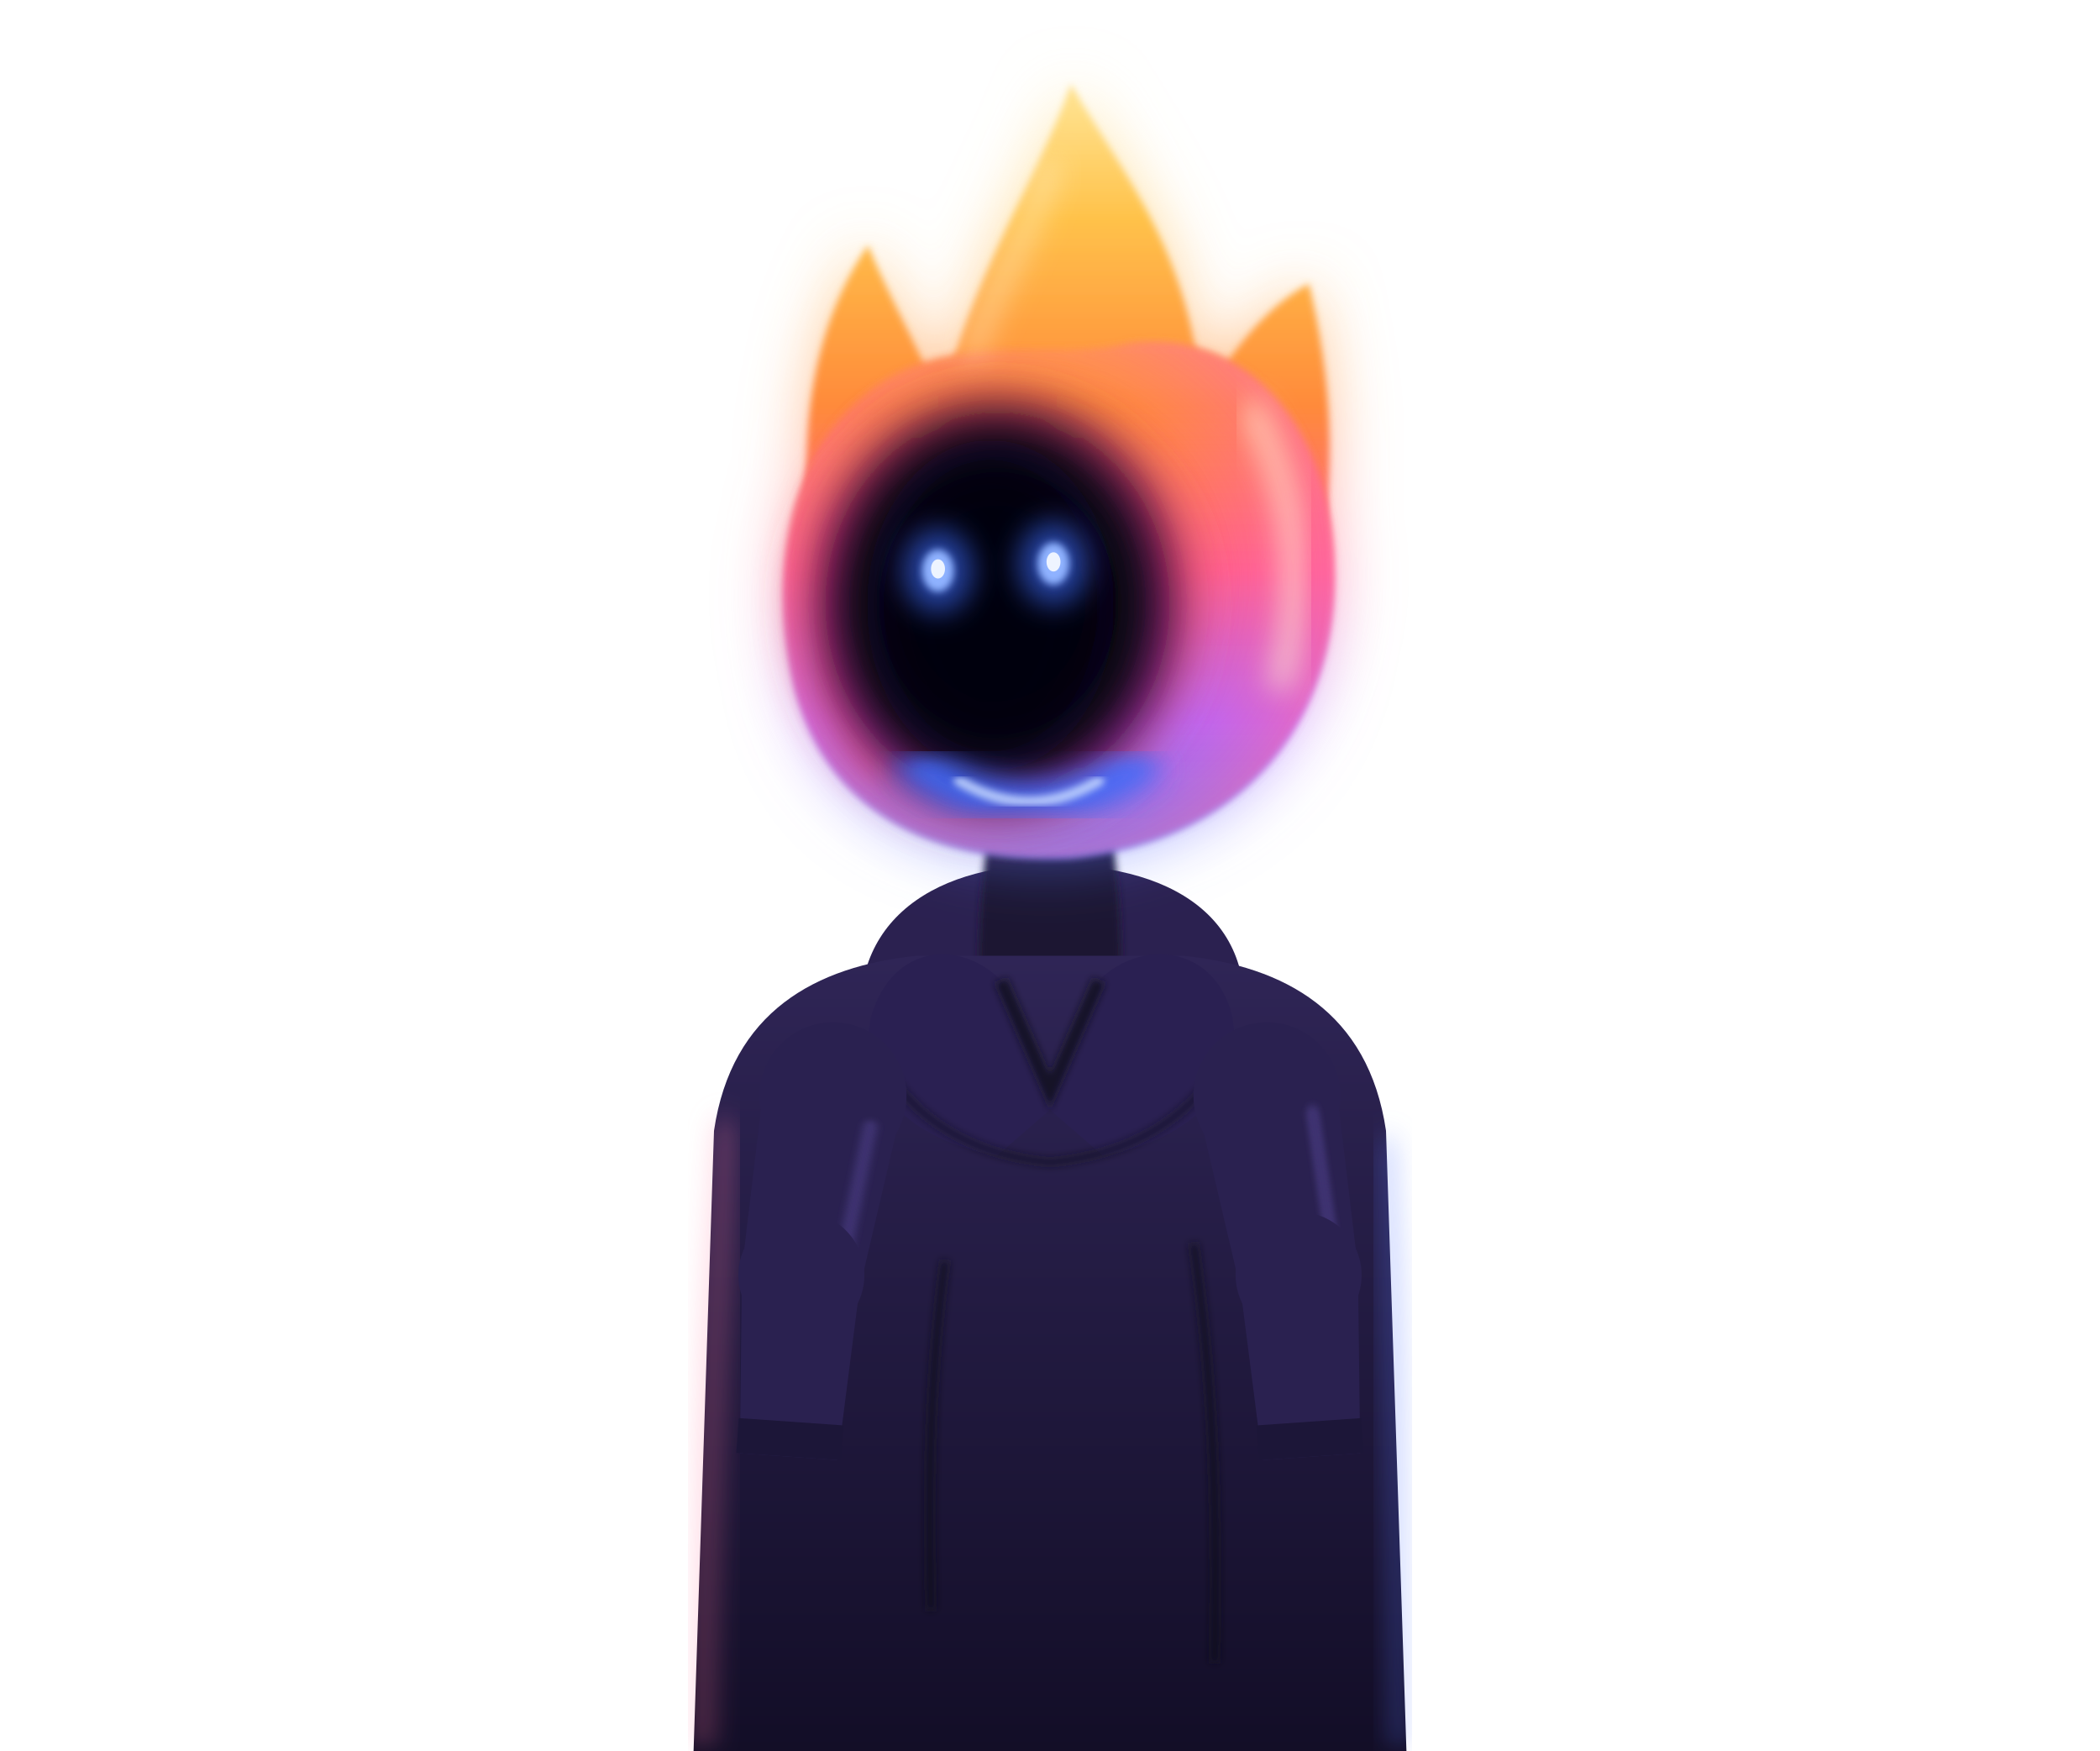
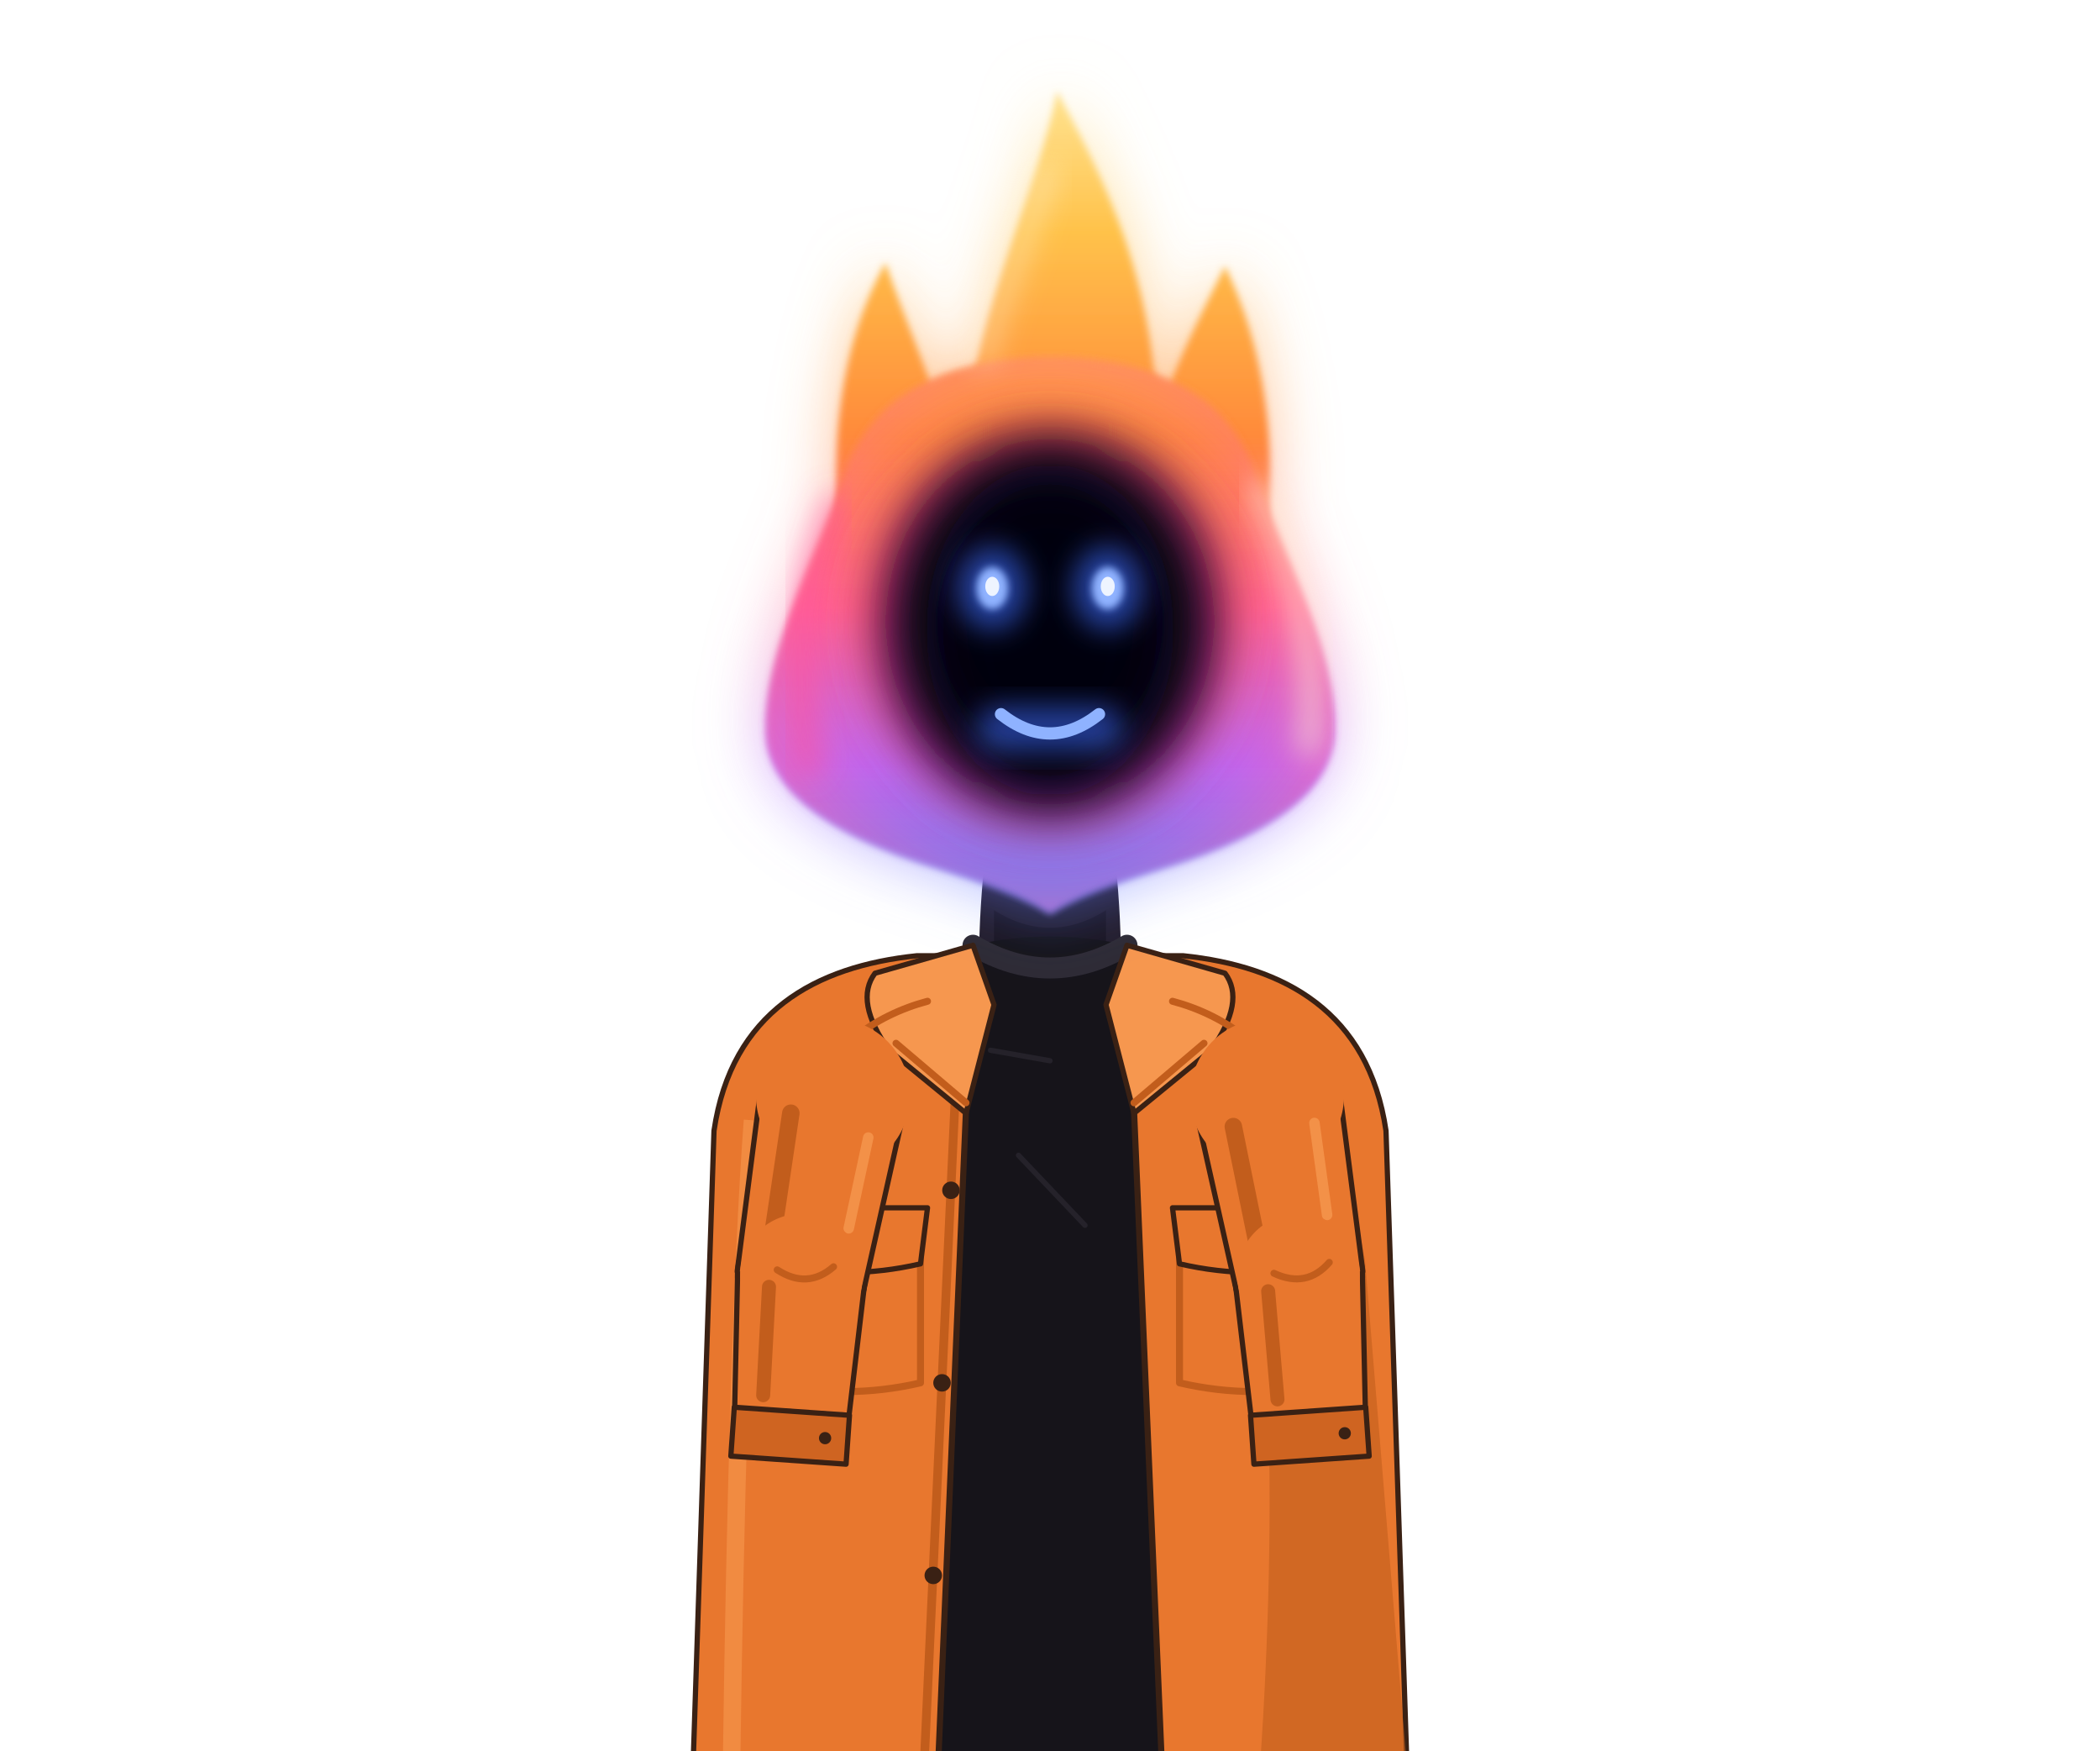
<svg xmlns="http://www.w3.org/2000/svg" viewBox="0 0 1200 1000" width="1200" height="1000">
  <defs>
-     <linearGradient id="fl" gradientUnits="userSpaceOnUse" x1="600" y1="490" x2="600" y2="60">
+     <linearGradient id="fl" gradientUnits="userSpaceOnUse" x1="600" y1="510" x2="600" y2="60">
      <stop offset="0" stop-color="#4f7dff" />
-       <stop offset="0.18" stop-color="#b064ff" />
-       <stop offset="0.38" stop-color="#ff5f8f" />
-       <stop offset="0.6" stop-color="#ff8a3a" />
-       <stop offset="0.85" stop-color="#ffc24a" />
+       <stop offset="0.16" stop-color="#b064ff" />
+       <stop offset="0.36" stop-color="#ff5f8f" />
+       <stop offset="0.58" stop-color="#ff8a3a" />
+       <stop offset="0.84" stop-color="#ffc24a" />
      <stop offset="1" stop-color="#ffe08a" />
    </linearGradient>
-     <radialGradient id="rim" gradientUnits="userSpaceOnUse" cx="590" cy="330" r="190">
+     <radialGradient id="rim" gradientUnits="userSpaceOnUse" cx="600" cy="350" r="200">
      <stop offset="0.55" stop-color="#ff6aa8" stop-opacity="0" />
-       <stop offset="1" stop-color="#ff6aa8" stop-opacity="0.75" />
+       <stop offset="1" stop-color="#ff6aa8" stop-opacity="0.7" />
    </radialGradient>
    <radialGradient id="void" cx="0.5" cy="0.46" r="0.5">
      <stop offset="0" stop-color="#030208" />
      <stop offset="0.45" stop-color="#070410" />
      <stop offset="0.64" stop-color="#1c0a2a" />
      <stop offset="0.78" stop-color="#5a1446" stop-opacity="0.75" />
      <stop offset="0.9" stop-color="#c03a5a" stop-opacity="0.3" />
      <stop offset="1" stop-color="#ff7a50" stop-opacity="0" />
    </radialGradient>
-     <linearGradient id="hood" x1="0" y1="0" x2="0" y2="1">
-       <stop offset="0" stop-color="#2f2556" />
-       <stop offset="1" stop-color="#120d26" />
-     </linearGradient>
    <filter id="b2" x="-20%" y="-20%" width="140%" height="140%">
      <feGaussianBlur stdDeviation="2" />
    </filter>
    <filter id="b8" x="-40%" y="-40%" width="180%" height="180%">
      <feGaussianBlur stdDeviation="8" />
    </filter>
    <filter id="b18" x="-60%" y="-60%" width="220%" height="220%">
      <feGaussianBlur stdDeviation="18" />
    </filter>
  </defs>
  <g id="pres-body">
-     <path d="M494,600 C480,530 530,494 600,494 C676,494 724,530 708,600 Z" fill="#2b2150" />
-     <path d="M568,450 C562,490 558,530 560,570 L640,570 C642,530 638,490 632,450 Z" fill="#1a1433" filter="url(#b2)" />
-     <path d="M524,546 C466,552 418,578 408,646 L396,1010 L804,1010 L792,646 C782,578 734,552 676,546 Z" fill="url(#hood)" />
-     <path d="M498,580 C510,540 548,536 572,560 L600,624 L628,560 C652,536 694,540 704,580 C712,620 680,652 630,660 L600,634 L570,660 C520,652 488,620 498,580 Z" fill="#2a2052" />
-     <path d="M572,560 L600,624 L628,560" stroke="#0c0819" stroke-width="8" fill="none" opacity="0.7" filter="url(#b2)" />
-     <path d="M500,600 C520,640 556,660 600,664 C644,660 682,640 702,600" stroke="#0c0819" stroke-width="5" fill="none" opacity="0.5" filter="url(#b2)" />
-     <path d="M416,640 C410,720 404,840 400,1010" stroke="#ff7aa0" stroke-width="12" fill="none" opacity="0.35" filter="url(#b8)" />
-     <path d="M790,650 C796,740 800,860 802,1010" stroke="#5b7cff" stroke-width="12" fill="none" opacity="0.35" filter="url(#b8)" />
-     <path d="M540,720 C532,780 530,840 532,920 M682,710 C692,780 696,850 694,950" stroke="#0c0819" stroke-width="6" fill="none" opacity="0.55" filter="url(#b2)" />
+     <path d="M568,450 C562,490 558,530 560,570 L640,570 C642,530 638,490 632,450 Z" fill="#241e2c" />
+     <path d="M568,520 Q600,540 632,520 L632,560 L568,560 Z" fill="#000" opacity="0.25" />
+     <path d="M524,546 C466,552 418,578 408,646 L396,1010 L804,1010 L792,646 C782,578 734,552 676,546 Z" fill="#e8772e" stroke="#3a2114" stroke-width="3" stroke-linejoin="round" />
+     <clipPath id="swc">
+       <path d="M524,546 C466,552 418,578 408,646 L396,1010 L804,1010 L792,646 C782,578 734,552 676,546 Z" />
+     </clipPath>
+     <g clip-path="url(#swc)">
+       <path d="M700,600 C740,620 770,660 780,720 L804,1010 L720,1010 C730,860 728,720 700,600 Z" fill="#c25d1c" opacity="0.6" />
+       <path d="M430,640 C424,720 420,860 418,1010" stroke="#f6974f" stroke-width="10" fill="none" opacity="0.6" />
+     </g>
+     <path d="M556,540 Q600,530 644,540 L664,1010 L536,1010 Z" fill="#16141a" />
+     <path d="M556,540 Q600,566 644,540" stroke="#2e2b35" stroke-width="12" fill="none" stroke-linecap="round" />
+     <path d="M566,600 L600,606 M582,660 L620,700" stroke="#2e2b35" stroke-width="3" opacity="0.6" stroke-linecap="round" />
+     <path d="M556,540 L536,1010 M644,540 L664,1010" stroke="#3a2114" stroke-width="3.5" />
+     <path d="M548,580 L528,1010" stroke="#c25d1c" stroke-width="5" />
+     <circle cx="543.4" cy="680" r="5" fill="#3a2114" />
+     <circle cx="538.3" cy="790" r="5" fill="#3a2114" />
+     <circle cx="533.3" cy="900" r="5" fill="#3a2114" />
+     <path d="M556,540 L500,556 Q488,572 508,600 L552,636 L568,574 Z" fill="#f6974f" stroke="#3a2114" stroke-width="3" stroke-linejoin="round" />
+     <path d="M644,540 L700,556 Q712,572 692,600 L648,636 L632,574 Z" fill="#f6974f" stroke="#3a2114" stroke-width="3" stroke-linejoin="round" />
+     <path d="M512,596 L552,630 M688,596 L648,630" stroke="#c25d1c" stroke-width="4" stroke-linecap="round" />
+     <path d="M440,700 L526,700 L526,790 Q483,800 440,790 Z" fill="none" stroke="#c25d1c" stroke-width="4" stroke-linejoin="round" />
+     <path d="M436,690 L530,690 L526,722 Q483,732 440,722 Z" fill="#e8772e" stroke="#3a2114" stroke-width="3" stroke-linejoin="round" />
+     <circle cx="483" cy="718" r="4.5" fill="#3a2114" />
+     <path d="M674,700 L760,700 L760,790 Q717,800 674,790 Z" fill="none" stroke="#c25d1c" stroke-width="4" stroke-linejoin="round" />
+     <path d="M670,690 L764,690 L760,722 Q717,732 674,722 Z" fill="#e8772e" stroke="#3a2114" stroke-width="3" stroke-linejoin="round" />
+     <circle cx="717" cy="718" r="4.5" fill="#3a2114" />
+     <path d="M452,640 C470,600 500,580 530,572 M748,640 C730,600 700,580 670,572" stroke="#c25d1c" stroke-width="4" fill="none" stroke-linecap="round" />
    <g id="head">
      <g opacity="0.55" filter="url(#b18)">
-         <path d="M454,392 C436,312 458,236 520,210 C566,192 606,206 646,196 C716,188 762,248 762,326 C764,410 712,480 612,490 C524,494 470,456 454,392 Z" fill="url(#fl)" />
-         <path d="M530,330 C522,200 584,128 612,48 C650,116 708,170 680,330 Z" fill="url(#fl)" />
-         <path d="M472,360 C450,262 462,190 496,140 C520,200 556,240 560,340 Z" fill="url(#fl)" />
-         <path d="M640,340 C676,230 714,180 748,162 C760,214 766,270 750,340 Z" fill="url(#fl)" />
+         <path d="M600,204 C652,204 700,222 716,268 C734,320 764,372 762,420 C760,456 716,480 664,496 C636,505 616,512 600,522 C584,512 564,505 536,496 C484,480 440,456 438,420 C436,372 466,320 484,268 C500,222 548,204 600,204 Z" fill="url(#fl)" />
+         <path d="M548,330 C540,204 588,132 604,52 C640,120 676,192 656,330 Z" fill="url(#fl)" />
+         <path d="M486,350 C470,270 478,200 506,150 C526,210 552,252 556,340 Z" fill="url(#fl)" />
+         <path d="M644,340 C648,252 674,204 700,152 C726,206 734,276 716,350 Z" fill="url(#fl)" />
      </g>
      <g id="flames">
        <g id="tongueM">
-           <path d="M530,330 C522,200 584,128 612,48 C650,116 708,170 680,330 Z" fill="url(#fl)" filter="url(#b2)" />
+           <path d="M548,330 C540,204 588,132 604,52 C640,120 676,192 656,330 Z" fill="url(#fl)" filter="url(#b2)" />
        </g>
        <g id="tongueL">
-           <path d="M472,360 C450,262 462,190 496,140 C520,200 556,240 560,340 Z" fill="url(#fl)" filter="url(#b2)" />
+           <path d="M486,350 C470,270 478,200 506,150 C526,210 552,252 556,340 Z" fill="url(#fl)" filter="url(#b2)" />
        </g>
        <g id="tongueR">
-           <path d="M640,340 C676,230 714,180 748,162 C760,214 766,270 750,340 Z" fill="url(#fl)" filter="url(#b2)" />
-         </g>
-       </g>
-       <path d="M454,392 C436,312 458,236 520,210 C566,192 606,206 646,196 C716,188 762,248 762,326 C764,410 712,480 612,490 C524,494 470,456 454,392 Z" fill="url(#fl)" filter="url(#b2)" />
-       <path d="M454,392 C436,312 458,236 520,210 C566,192 606,206 646,196 C716,188 762,248 762,326 C764,410 712,480 612,490 C524,494 470,456 454,392 Z" fill="url(#rim)" filter="url(#b2)" />
-       <path d="M716,236 C740,280 746,334 732,388" stroke="#fff3d6" stroke-width="14" fill="none" stroke-linecap="round" opacity="0.6" filter="url(#b8)" />
-       <path d="M600,96 C590,130 570,160 556,200" stroke="#fff6dc" stroke-width="10" fill="none" stroke-linecap="round" opacity="0.5" filter="url(#b8)" />
-       <path d="M480,300 C470,350 478,400 500,436" stroke="#ff4f9a" stroke-width="16" fill="none" stroke-linecap="round" opacity="0.5" filter="url(#b8)" />
-       <ellipse cx="570" cy="356" rx="128" ry="142" fill="url(#void)" filter="url(#b8)" />
-       <ellipse cx="566" cy="346" rx="70" ry="94" fill="#050309" opacity="0.9" filter="url(#b18)" />
+           <path d="M644,340 C648,252 674,204 700,152 C726,206 734,276 716,350 Z" fill="url(#fl)" filter="url(#b2)" />
+         </g>
+       </g>
+       <path d="M600,204 C652,204 700,222 716,268 C734,320 764,372 762,420 C760,456 716,480 664,496 C636,505 616,512 600,522 C584,512 564,505 536,496 C484,480 440,456 438,420 C436,372 466,320 484,268 C500,222 548,204 600,204 Z" fill="url(#fl)" filter="url(#b2)" />
+       <path d="M600,204 C652,204 700,222 716,268 C734,320 764,372 762,420 C760,456 716,480 664,496 C636,505 616,512 600,522 C584,512 564,505 536,496 C484,480 440,456 438,420 C436,372 466,320 484,268 C500,222 548,204 600,204 Z" fill="url(#rim)" filter="url(#b2)" />
+       <path d="M720,280 C742,330 754,380 748,426" stroke="#fff3d6" stroke-width="14" fill="none" stroke-linecap="round" opacity="0.55" filter="url(#b8)" />
+       <path d="M598,98 C588,132 572,164 562,204" stroke="#fff6dc" stroke-width="10" fill="none" stroke-linecap="round" opacity="0.5" filter="url(#b8)" />
+       <path d="M478,290 C458,340 452,392 462,436" stroke="#ff4f9a" stroke-width="16" fill="none" stroke-linecap="round" opacity="0.5" filter="url(#b8)" />
+       <ellipse cx="600" cy="366" rx="122" ry="136" fill="url(#void)" filter="url(#b8)" />
+       <ellipse cx="600" cy="360" rx="70" ry="94" fill="#050309" opacity="0.9" filter="url(#b18)" />
      <g id="eyes-open">
-         <ellipse cx="536" cy="326" rx="20" ry="24" fill="#3d6dff" opacity="0.6" filter="url(#b8)" />
-         <ellipse cx="536" cy="326" rx="9" ry="12" fill="#8fb2ff" filter="url(#b2)" />
-         <ellipse cx="536" cy="325" rx="4" ry="5.5" fill="#eef4ff" />
-         <ellipse cx="602" cy="322" rx="20" ry="24" fill="#3d6dff" opacity="0.6" filter="url(#b8)" />
-         <ellipse cx="602" cy="322" rx="9" ry="12" fill="#8fb2ff" filter="url(#b2)" />
-         <ellipse cx="602" cy="321" rx="4" ry="5.5" fill="#eef4ff" />
+         <ellipse cx="567" cy="336" rx="20" ry="24" fill="#3d6dff" opacity="0.6" filter="url(#b8)" />
+         <ellipse cx="567" cy="336" rx="9" ry="12" fill="#8fb2ff" filter="url(#b2)" />
+         <ellipse cx="567" cy="335" rx="4" ry="5.5" fill="#eef4ff" />
+         <ellipse cx="633" cy="336" rx="20" ry="24" fill="#3d6dff" opacity="0.6" filter="url(#b8)" />
+         <ellipse cx="633" cy="336" rx="9" ry="12" fill="#8fb2ff" filter="url(#b2)" />
+         <ellipse cx="633" cy="335" rx="4" ry="5.5" fill="#eef4ff" />
      </g>
      <g id="eyes-shut" opacity="0">
-         <path d="M520,330 Q536,338 552,330 M586,326 Q602,334 618,326" stroke="#8fb2ff" stroke-width="6" fill="none" stroke-linecap="round" filter="url(#b2)" />
+         <path d="M551,340 Q567,348 583,340 M617,340 Q633,348 649,340" stroke="#8fb2ff" stroke-width="6" fill="none" stroke-linecap="round" filter="url(#b2)" />
      </g>
      <g id="m-closed" class="mth" opacity="0">
-         <ellipse cx="588" cy="456" rx="70" ry="16" fill="#3d6dff" opacity="0.8" filter="url(#b8)" />
-         <ellipse cx="588" cy="459" rx="34" ry="6" fill="#b8d0ff" opacity="0.5" filter="url(#b2)" />
+         <rect x="560.0" y="406.0" width="80" height="20" rx="10.0" fill="#3d6dff" opacity="0.55" filter="url(#b8)" />
+         <rect x="574" y="413" width="52" height="7" rx="3.5" fill="#8fb2ff" />
      </g>
      <g id="m-o" class="mth" opacity="0">
-         <ellipse cx="588" cy="452" rx="88" ry="27" fill="#3d6dff" opacity="1" filter="url(#b8)" />
-         <ellipse cx="588" cy="455" rx="48" ry="11" fill="#b8d0ff" opacity="0.9" filter="url(#b2)" />
+         <rect x="558.0" y="394.0" width="84" height="44" rx="22.0" fill="#3d6dff" opacity="0.55" filter="url(#b8)" />
+         <rect x="568" y="411.0" width="8" height="10" rx="4" fill="#8fb2ff" />
+         <rect x="582" y="405.0" width="8" height="22" rx="4" fill="#8fb2ff" />
+         <rect x="596" y="400.0" width="8" height="32" rx="4" fill="#8fb2ff" />
+         <rect x="610" y="405.0" width="8" height="22" rx="4" fill="#8fb2ff" />
+         <rect x="624" y="411.0" width="8" height="10" rx="4" fill="#8fb2ff" />
      </g>
      <g id="m-smile" class="mth" opacity="1">
-         <path d="M526,438 Q588,480 650,438" stroke="#3d6dff" stroke-width="24" fill="none" stroke-linecap="round" opacity="0.9" filter="url(#b8)" />
-         <path d="M548,446 Q588,470 628,446" stroke="#c8daff" stroke-width="6" fill="none" stroke-linecap="round" opacity="0.85" filter="url(#b2)" />
+         <rect x="558.0" y="403.0" width="84" height="26" rx="13.0" fill="#3d6dff" opacity="0.55" filter="url(#b8)" />
+         <path d="M572,408 Q600,430 628,408" stroke="#8fb2ff" stroke-width="7" fill="none" stroke-linecap="round" />
      </g>
    </g>
    <g id="armL" transform="rotate(100 476 626)">
      <g transform="translate(476 626)">
-         <path d="M0,-40 L108,-34 L108,34 L0,40 Z" fill="#2a2150" />
-         <circle r="42" fill="#2a2150" />
-         <path d="M14,-24 L83,-22" stroke="#4b3c86" stroke-width="8" stroke-linecap="round" opacity="0.6" filter="url(#b2)" />
+         <path d="M0,-40 L108,-35 L108,35 L0,40 Z" fill="#3a2114" stroke="#3a2114" stroke-width="6" stroke-linejoin="round" />
+         <g class="fore" transform="rotate(-6 104 0)">
+           <g transform="translate(104 0)">
+             <path d="M0,-35 L104,-30 L104,30 L0,35 Z" fill="#3a2114" stroke="#3a2114" stroke-width="6" stroke-linejoin="round" />
+             <circle r="38" fill="#3a2114" />
+           </g>
+         </g>
+         <path d="M0,-40 L108,-35 L108,35 L0,40 Z" fill="#e8772e" />
+         <circle r="44" fill="#e8772e" />
+         <path d="M14,22 L88,20" stroke="#c25d1c" stroke-width="10" stroke-linecap="round" />
+         <path d="M20,-24 L73,-22" stroke="#f6974f" stroke-width="6" stroke-linecap="round" opacity="0.8" />
        <g class="fore" transform="rotate(-6 104 0)">
          <g transform="translate(104 0)">
            <g id="armL-point" opacity="0">
              <g transform="translate(110 0) rotate(90)">
                <g transform="scale(1.2 1.2)">
-                   <g stroke="#120c24" fill="none">
+                   <g stroke="#1a1420" fill="none">
                    <path d="M-14.0,-50.0 L-14.0,-104.0" stroke-width="26" stroke-linecap="round" />
                    <path d="M-1.0,-52.0 L-1.0,-60.0" stroke-width="26" stroke-linecap="round" />
                    <path d="M11.0,-52.0 L11.0,-60.0" stroke-width="26" stroke-linecap="round" />
                    <path d="M21.0,-52.0 L21.0,-60.0" stroke-width="26" stroke-linecap="round" />
                    <path d="M-20.0,-24.0 L2.0,-36.0" stroke-width="26" stroke-linecap="round" />
                  </g>
-                   <g fill="#2c2354" stroke="#120c24" stroke-width="4" stroke-linejoin="round">
-                     <path d="M-27,-4 Q-31,-34 -24,-56 L24,-56 Q31,-34 27,-4 Q20,10 0,12 Q-20,10 -27,-4 Z" />
-                   </g>
-                   <g stroke="#2c2354" fill="none">
+                   <g fill="#2b2633" stroke="#1a1420" stroke-width="4" stroke-linejoin="round">
+                     <path d="M-27,-4 Q-31,-34 -24,-56 L24,-56 Q31,-34 27,-4 Q20,10 0,12 Q-20,10 -27,-4 Z" />
+                   </g>
+                   <g stroke="#2b2633" fill="none">
                    <path d="M-14.0,-50.0 L-14.0,-104.0" stroke-width="15" stroke-linecap="round" />
                    <path d="M-1.0,-52.0 L-1.0,-60.0" stroke-width="15" stroke-linecap="round" />
                    <path d="M11.0,-52.0 L11.0,-60.0" stroke-width="15" stroke-linecap="round" />
                    <path d="M21.0,-52.0 L21.0,-60.0" stroke-width="15" stroke-linecap="round" />
                    <path d="M-20.0,-24.0 L2.0,-36.0" stroke-width="16" stroke-linecap="round" />
                  </g>
-                   <g fill="#2c2354" stroke="none">
+                   <g fill="#2b2633" stroke="none">
                    <path d="M-27,-4 Q-31,-34 -24,-56 L24,-56 Q31,-34 27,-4 Q20,10 0,12 Q-20,10 -27,-4 Z" transform="scale(0.86) translate(0 -3)" />
                  </g>
                </g>
              </g>
            </g>
            <g id="armL-palm" opacity="0">
              <g transform="translate(110 0) rotate(82)">
                <g transform="scale(1.2 1.2)">
-                   <g stroke="#120c24" fill="none">
+                   <g stroke="#1a1420" fill="none">
                    <path d="M-18.0,-50.0 L-24.6,-91.5" stroke-width="26" stroke-linecap="round" />
                    <path d="M-6.0,-50.0 L-8.7,-101.9" stroke-width="26" stroke-linecap="round" />
                    <path d="M7.0,-50.0 L9.6,-99.9" stroke-width="26" stroke-linecap="round" />
                    <path d="M19.0,-50.0 L25.9,-89.4" stroke-width="26" stroke-linecap="round" />
                    <path d="M-24.0,-22.0 L-46.0,-46.0" stroke-width="26" stroke-linecap="round" />
                  </g>
-                   <g fill="#2c2354" stroke="#120c24" stroke-width="4" stroke-linejoin="round">
-                     <path d="M-27,-4 Q-31,-34 -24,-56 L24,-56 Q31,-34 27,-4 Q20,10 0,12 Q-20,10 -27,-4 Z" />
-                   </g>
-                   <g stroke="#2c2354" fill="none">
+                   <g fill="#2b2633" stroke="#1a1420" stroke-width="4" stroke-linejoin="round">
+                     <path d="M-27,-4 Q-31,-34 -24,-56 L24,-56 Q31,-34 27,-4 Q20,10 0,12 Q-20,10 -27,-4 Z" />
+                   </g>
+                   <g stroke="#2b2633" fill="none">
                    <path d="M-18.0,-50.0 L-24.6,-91.5" stroke-width="15" stroke-linecap="round" />
                    <path d="M-6.0,-50.0 L-8.7,-101.9" stroke-width="15" stroke-linecap="round" />
                    <path d="M7.0,-50.0 L9.6,-99.9" stroke-width="15" stroke-linecap="round" />
                    <path d="M19.0,-50.0 L25.9,-89.4" stroke-width="15" stroke-linecap="round" />
                    <path d="M-24.0,-22.0 L-46.0,-46.0" stroke-width="16" stroke-linecap="round" />
                  </g>
-                   <g fill="#2c2354" stroke="none">
-                     <path d="M-27,-4 Q-31,-34 -24,-56 L24,-56 Q31,-34 27,-4 Q20,10 0,12 Q-20,10 -27,-4 Z" transform="scale(0.86) translate(0 -3)" />
-                   </g>
-                   <path d="M-14,-24 q14,8 26,-2" stroke="#4b3c86" stroke-width="3" fill="none" stroke-linecap="round" />
+                   <g fill="#2b2633" stroke="none">
+                     <path d="M-27,-4 Q-31,-34 -24,-56 L24,-56 Q31,-34 27,-4 Q20,10 0,12 Q-20,10 -27,-4 Z" transform="scale(0.86) translate(0 -3)" />
+                   </g>
+                   <path d="M-14,-24 q14,8 26,-2" stroke="#4a4458" stroke-width="3" fill="none" stroke-linecap="round" />
                </g>
              </g>
            </g>
            <g id="armL-thumb" opacity="0">
              <g transform="translate(110 0) rotate(65)">
                <g transform="scale(1.2 1.2)">
-                   <g stroke="#120c24" fill="none">
+                   <g stroke="#1a1420" fill="none">
                    <path d="M-22.0,-30.0 L-30.0,-82.0" stroke-width="26" stroke-linecap="round" />
                    <path d="M-14.0,-48.0 L22.0,-48.0" stroke-width="26" stroke-linecap="round" />
                    <path d="M-14.0,-34.0 L22.0,-34.0" stroke-width="26" stroke-linecap="round" />
                    <path d="M-14.0,-20.0 L22.0,-20.0" stroke-width="26" stroke-linecap="round" />
                  </g>
-                   <g fill="#2c2354" stroke="#120c24" stroke-width="4" stroke-linejoin="round">
-                     <path d="M-27,-4 Q-31,-34 -24,-56 L24,-56 Q31,-34 27,-4 Q20,10 0,12 Q-20,10 -27,-4 Z" />
-                   </g>
-                   <g stroke="#2c2354" fill="none">
+                   <g fill="#2b2633" stroke="#1a1420" stroke-width="4" stroke-linejoin="round">
+                     <path d="M-27,-4 Q-31,-34 -24,-56 L24,-56 Q31,-34 27,-4 Q20,10 0,12 Q-20,10 -27,-4 Z" />
+                   </g>
+                   <g stroke="#2b2633" fill="none">
                    <path d="M-22.0,-30.0 L-30.0,-82.0" stroke-width="17" stroke-linecap="round" />
                    <path d="M-14.0,-48.0 L22.0,-48.0" stroke-width="15" stroke-linecap="round" />
                    <path d="M-14.0,-34.0 L22.0,-34.0" stroke-width="15" stroke-linecap="round" />
                    <path d="M-14.0,-20.0 L22.0,-20.0" stroke-width="15" stroke-linecap="round" />
                  </g>
-                   <g fill="#2c2354" stroke="none">
-                     <path d="M-27,-4 Q-31,-34 -24,-56 L24,-56 Q31,-34 27,-4 Q20,10 0,12 Q-20,10 -27,-4 Z" transform="scale(0.86) translate(0 -3)" />
-                   </g>
-                 </g>
-               </g>
-             </g>
-             <circle r="36" fill="#2a2150" />
-             <path d="M0,-34 L104,-28 L104,28 L0,34 Z" fill="#2a2150" />
-             <path d="M84,-30 L104,-30 L104,30 L84,30 Z" fill="#1c1638" />
+                   <g fill="#2b2633" stroke="none">
+                     <path d="M-27,-4 Q-31,-34 -24,-56 L24,-56 Q31,-34 27,-4 Q20,10 0,12 Q-20,10 -27,-4 Z" transform="scale(0.86) translate(0 -3)" />
+                   </g>
+                 </g>
+               </g>
+             </g>
+             <circle r="35" fill="#e8772e" />
+             <path d="M0,-35 L104,-30 L104,30 L0,35 Z" fill="#e8772e" />
+             <path d="M-6,-18 Q8,-4 -2,14" stroke="#c25d1c" stroke-width="4" fill="none" stroke-linecap="round" />
+             <path d="M8,18 L70,17" stroke="#c25d1c" stroke-width="8" stroke-linecap="round" />
+             <path d="M78,-33 L106,-33 L106,33 L78,33 Z" fill="#cf6421" stroke="#3a2114" stroke-width="3" stroke-linejoin="round" />
+             <circle cx="92" cy="-20" r="3.5" fill="#3a2114" />
          </g>
        </g>
      </g>
    </g>
    <g id="armR" transform="rotate(80 724 626)">
      <g transform="translate(724 626)">
-         <path d="M0,-40 L108,-34 L108,34 L0,40 Z" fill="#2a2150" />
-         <circle r="42" fill="#2a2150" />
-         <path d="M14,-24 L83,-22" stroke="#4b3c86" stroke-width="8" stroke-linecap="round" opacity="0.6" filter="url(#b2)" />
+         <path d="M0,-40 L108,-35 L108,35 L0,40 Z" fill="#3a2114" stroke="#3a2114" stroke-width="6" stroke-linejoin="round" />
+         <g class="fore" transform="rotate(6 104 0)">
+           <g transform="translate(104 0)">
+             <path d="M0,-35 L104,-30 L104,30 L0,35 Z" fill="#3a2114" stroke="#3a2114" stroke-width="6" stroke-linejoin="round" />
+             <circle r="38" fill="#3a2114" />
+           </g>
+         </g>
+         <path d="M0,-40 L108,-35 L108,35 L0,40 Z" fill="#e8772e" />
+         <circle r="44" fill="#e8772e" />
+         <path d="M14,22 L88,20" stroke="#c25d1c" stroke-width="10" stroke-linecap="round" />
+         <path d="M20,-24 L73,-22" stroke="#f6974f" stroke-width="6" stroke-linecap="round" opacity="0.8" />
        <g class="fore" transform="rotate(6 104 0)">
          <g transform="translate(104 0)">
            <g id="armR-palm" opacity="0">
              <g transform="translate(110 0) rotate(98)">
                <g transform="scale(-1.2 1.2)">
-                   <g stroke="#120c24" fill="none">
+                   <g stroke="#1a1420" fill="none">
                    <path d="M-18.0,-50.0 L-24.6,-91.5" stroke-width="26" stroke-linecap="round" />
                    <path d="M-6.0,-50.0 L-8.7,-101.9" stroke-width="26" stroke-linecap="round" />
                    <path d="M7.0,-50.0 L9.6,-99.9" stroke-width="26" stroke-linecap="round" />
                    <path d="M19.0,-50.0 L25.9,-89.4" stroke-width="26" stroke-linecap="round" />
                    <path d="M-24.0,-22.0 L-46.0,-46.0" stroke-width="26" stroke-linecap="round" />
                  </g>
-                   <g fill="#2c2354" stroke="#120c24" stroke-width="4" stroke-linejoin="round">
-                     <path d="M-27,-4 Q-31,-34 -24,-56 L24,-56 Q31,-34 27,-4 Q20,10 0,12 Q-20,10 -27,-4 Z" />
-                   </g>
-                   <g stroke="#2c2354" fill="none">
+                   <g fill="#2b2633" stroke="#1a1420" stroke-width="4" stroke-linejoin="round">
+                     <path d="M-27,-4 Q-31,-34 -24,-56 L24,-56 Q31,-34 27,-4 Q20,10 0,12 Q-20,10 -27,-4 Z" />
+                   </g>
+                   <g stroke="#2b2633" fill="none">
                    <path d="M-18.0,-50.0 L-24.6,-91.5" stroke-width="15" stroke-linecap="round" />
                    <path d="M-6.0,-50.0 L-8.7,-101.9" stroke-width="15" stroke-linecap="round" />
                    <path d="M7.0,-50.0 L9.6,-99.9" stroke-width="15" stroke-linecap="round" />
                    <path d="M19.0,-50.0 L25.9,-89.4" stroke-width="15" stroke-linecap="round" />
                    <path d="M-24.0,-22.0 L-46.0,-46.0" stroke-width="16" stroke-linecap="round" />
                  </g>
-                   <g fill="#2c2354" stroke="none">
-                     <path d="M-27,-4 Q-31,-34 -24,-56 L24,-56 Q31,-34 27,-4 Q20,10 0,12 Q-20,10 -27,-4 Z" transform="scale(0.86) translate(0 -3)" />
-                   </g>
-                   <path d="M-14,-24 q14,8 26,-2" stroke="#4b3c86" stroke-width="3" fill="none" stroke-linecap="round" />
+                   <g fill="#2b2633" stroke="none">
+                     <path d="M-27,-4 Q-31,-34 -24,-56 L24,-56 Q31,-34 27,-4 Q20,10 0,12 Q-20,10 -27,-4 Z" transform="scale(0.86) translate(0 -3)" />
+                   </g>
+                   <path d="M-14,-24 q14,8 26,-2" stroke="#4a4458" stroke-width="3" fill="none" stroke-linecap="round" />
                </g>
              </g>
            </g>
            <g id="armR-point" opacity="0">
              <g transform="translate(110 0) rotate(90)">
                <g transform="scale(-1.2 1.2)">
-                   <g stroke="#120c24" fill="none">
+                   <g stroke="#1a1420" fill="none">
                    <path d="M-14.0,-50.0 L-14.0,-104.0" stroke-width="26" stroke-linecap="round" />
                    <path d="M-1.0,-52.0 L-1.0,-60.0" stroke-width="26" stroke-linecap="round" />
                    <path d="M11.0,-52.0 L11.0,-60.0" stroke-width="26" stroke-linecap="round" />
                    <path d="M21.0,-52.0 L21.0,-60.0" stroke-width="26" stroke-linecap="round" />
                    <path d="M-20.0,-24.0 L2.0,-36.0" stroke-width="26" stroke-linecap="round" />
                  </g>
-                   <g fill="#2c2354" stroke="#120c24" stroke-width="4" stroke-linejoin="round">
-                     <path d="M-27,-4 Q-31,-34 -24,-56 L24,-56 Q31,-34 27,-4 Q20,10 0,12 Q-20,10 -27,-4 Z" />
-                   </g>
-                   <g stroke="#2c2354" fill="none">
+                   <g fill="#2b2633" stroke="#1a1420" stroke-width="4" stroke-linejoin="round">
+                     <path d="M-27,-4 Q-31,-34 -24,-56 L24,-56 Q31,-34 27,-4 Q20,10 0,12 Q-20,10 -27,-4 Z" />
+                   </g>
+                   <g stroke="#2b2633" fill="none">
                    <path d="M-14.0,-50.0 L-14.0,-104.0" stroke-width="15" stroke-linecap="round" />
                    <path d="M-1.0,-52.0 L-1.0,-60.0" stroke-width="15" stroke-linecap="round" />
                    <path d="M11.0,-52.0 L11.0,-60.0" stroke-width="15" stroke-linecap="round" />
                    <path d="M21.0,-52.0 L21.0,-60.0" stroke-width="15" stroke-linecap="round" />
                    <path d="M-20.0,-24.0 L2.0,-36.0" stroke-width="16" stroke-linecap="round" />
                  </g>
-                   <g fill="#2c2354" stroke="none">
-                     <path d="M-27,-4 Q-31,-34 -24,-56 L24,-56 Q31,-34 27,-4 Q20,10 0,12 Q-20,10 -27,-4 Z" transform="scale(0.86) translate(0 -3)" />
-                   </g>
-                 </g>
-               </g>
-             </g>
-             <circle r="36" fill="#2a2150" />
-             <path d="M0,-34 L104,-28 L104,28 L0,34 Z" fill="#2a2150" />
-             <path d="M84,-30 L104,-30 L104,30 L84,30 Z" fill="#1c1638" />
+                   <g fill="#2b2633" stroke="none">
+                     <path d="M-27,-4 Q-31,-34 -24,-56 L24,-56 Q31,-34 27,-4 Q20,10 0,12 Q-20,10 -27,-4 Z" transform="scale(0.86) translate(0 -3)" />
+                   </g>
+                 </g>
+               </g>
+             </g>
+             <circle r="35" fill="#e8772e" />
+             <path d="M0,-35 L104,-30 L104,30 L0,35 Z" fill="#e8772e" />
+             <path d="M-6,-18 Q8,-4 -2,14" stroke="#c25d1c" stroke-width="4" fill="none" stroke-linecap="round" />
+             <path d="M8,18 L70,17" stroke="#c25d1c" stroke-width="8" stroke-linecap="round" />
+             <path d="M78,-33 L106,-33 L106,33 L78,33 Z" fill="#cf6421" stroke="#3a2114" stroke-width="3" stroke-linejoin="round" />
+             <circle cx="92" cy="-20" r="3.5" fill="#3a2114" />
          </g>
        </g>
      </g>
    </g>
  </g>
</svg>
